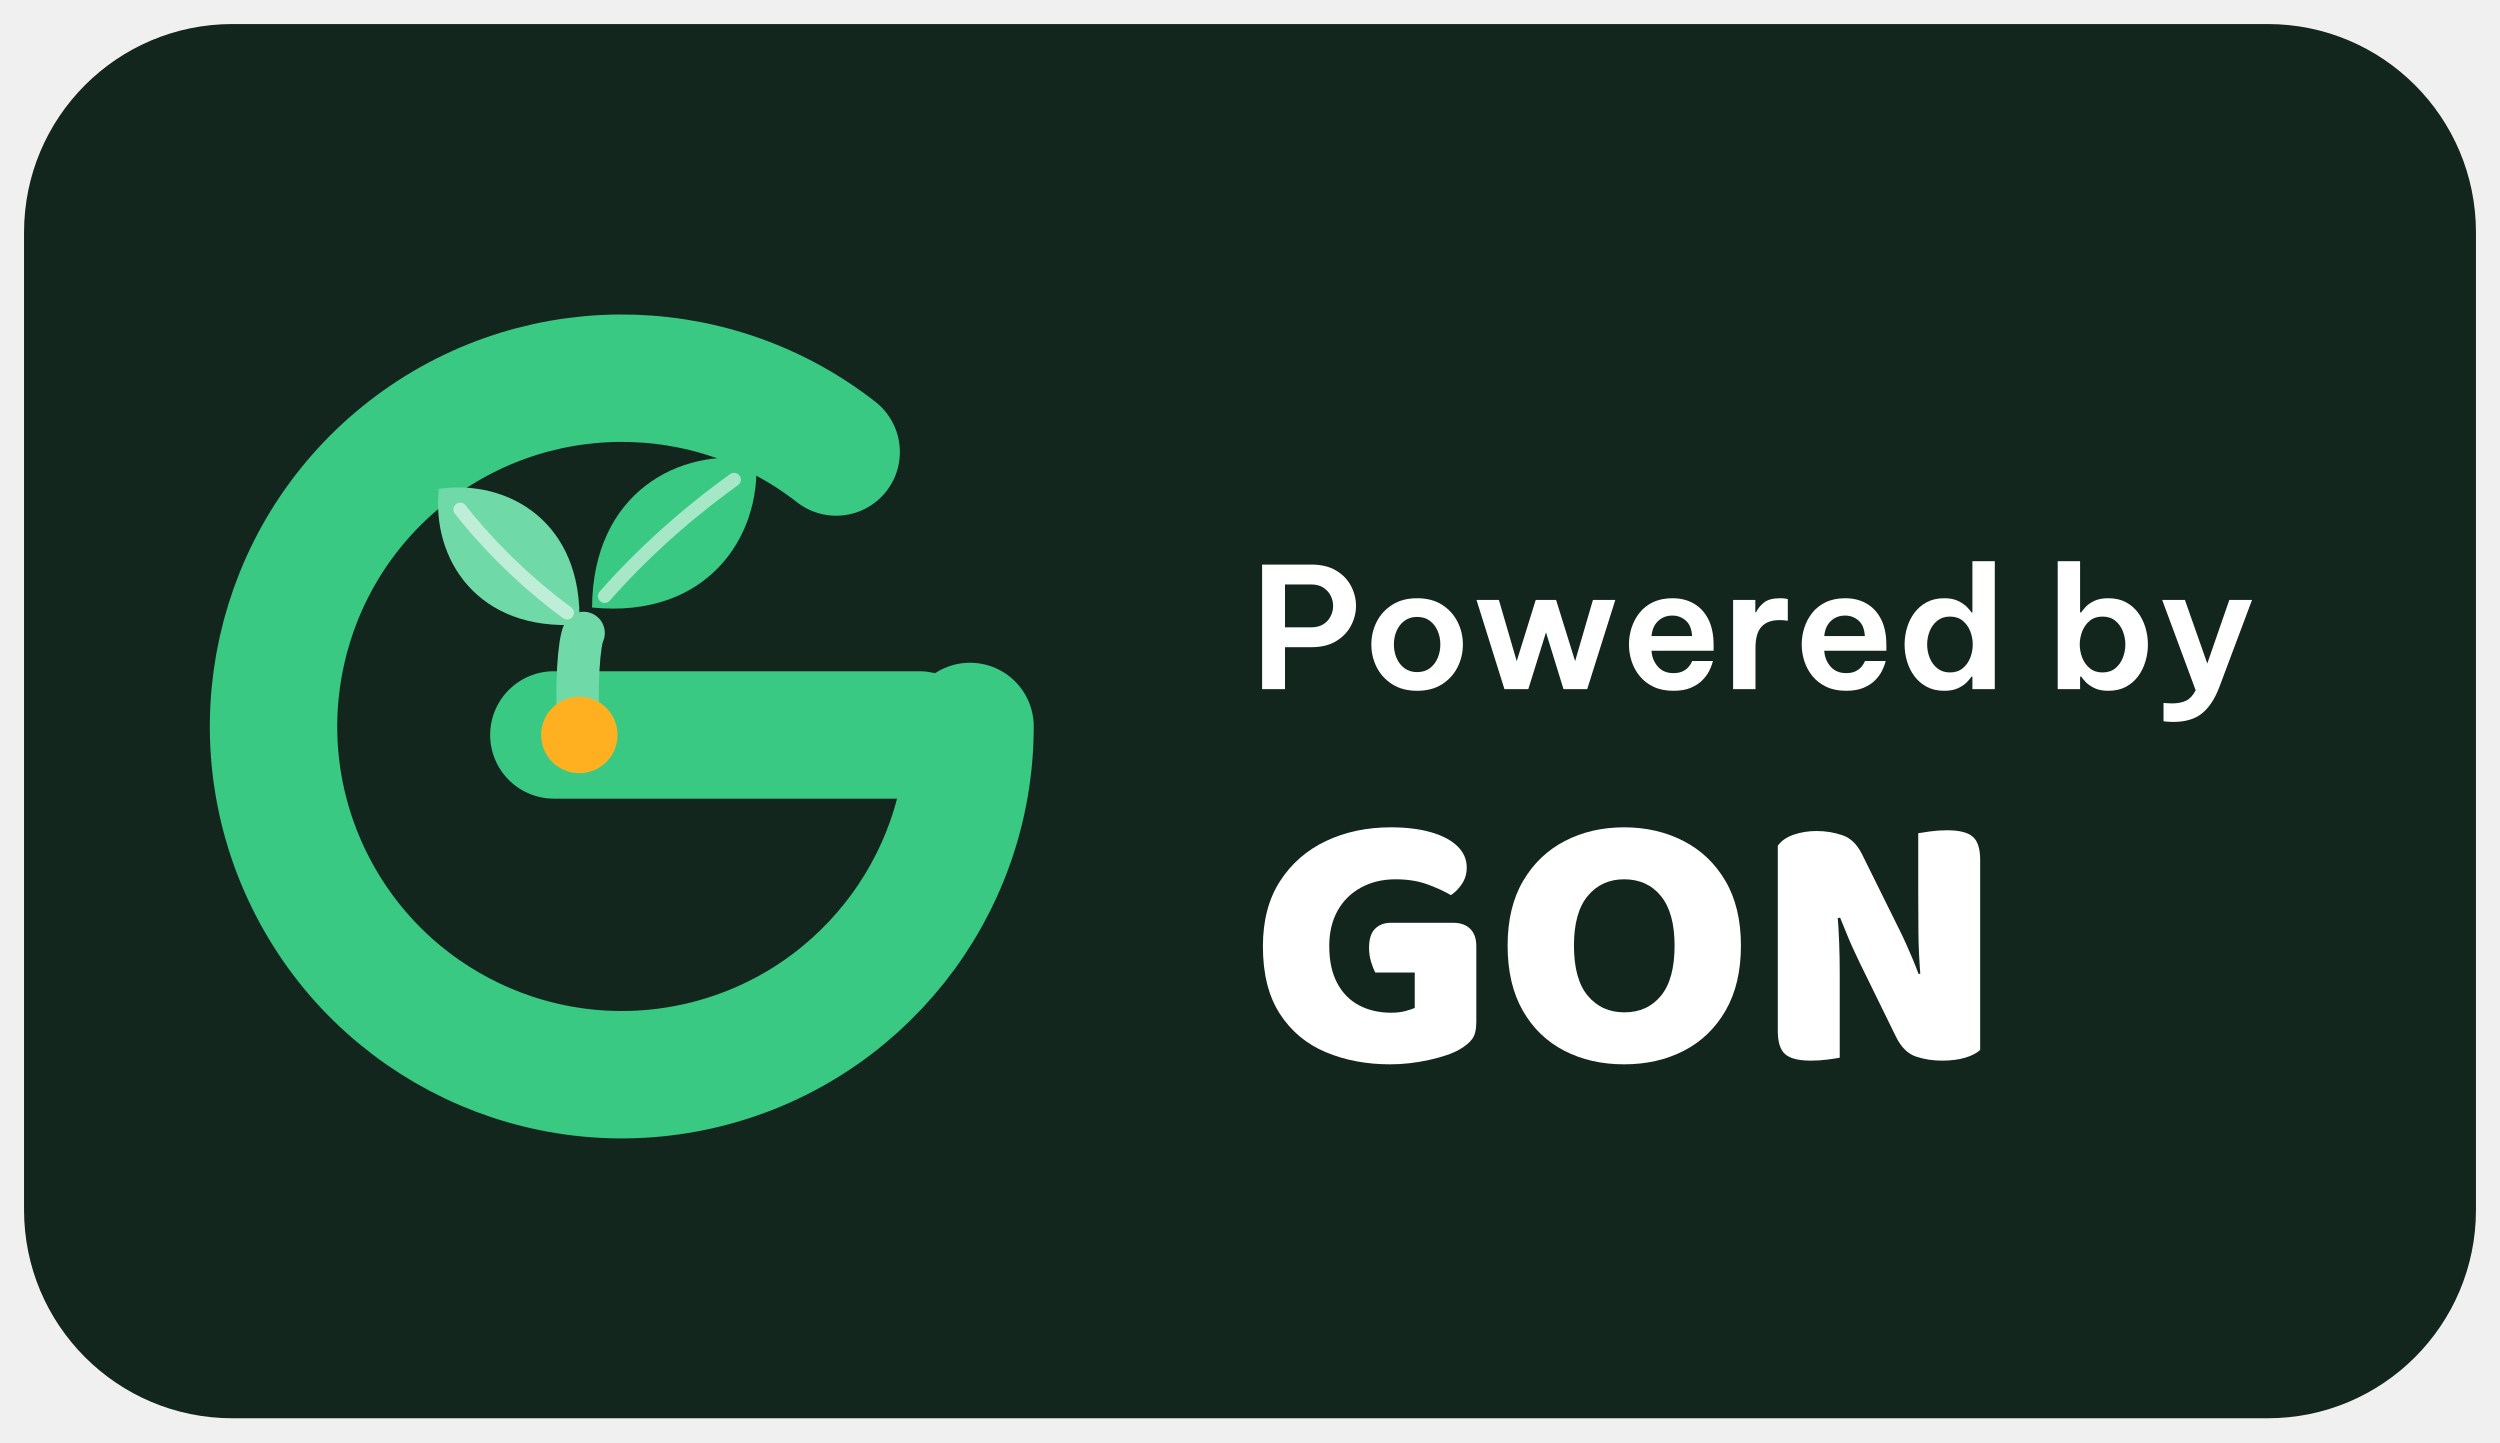
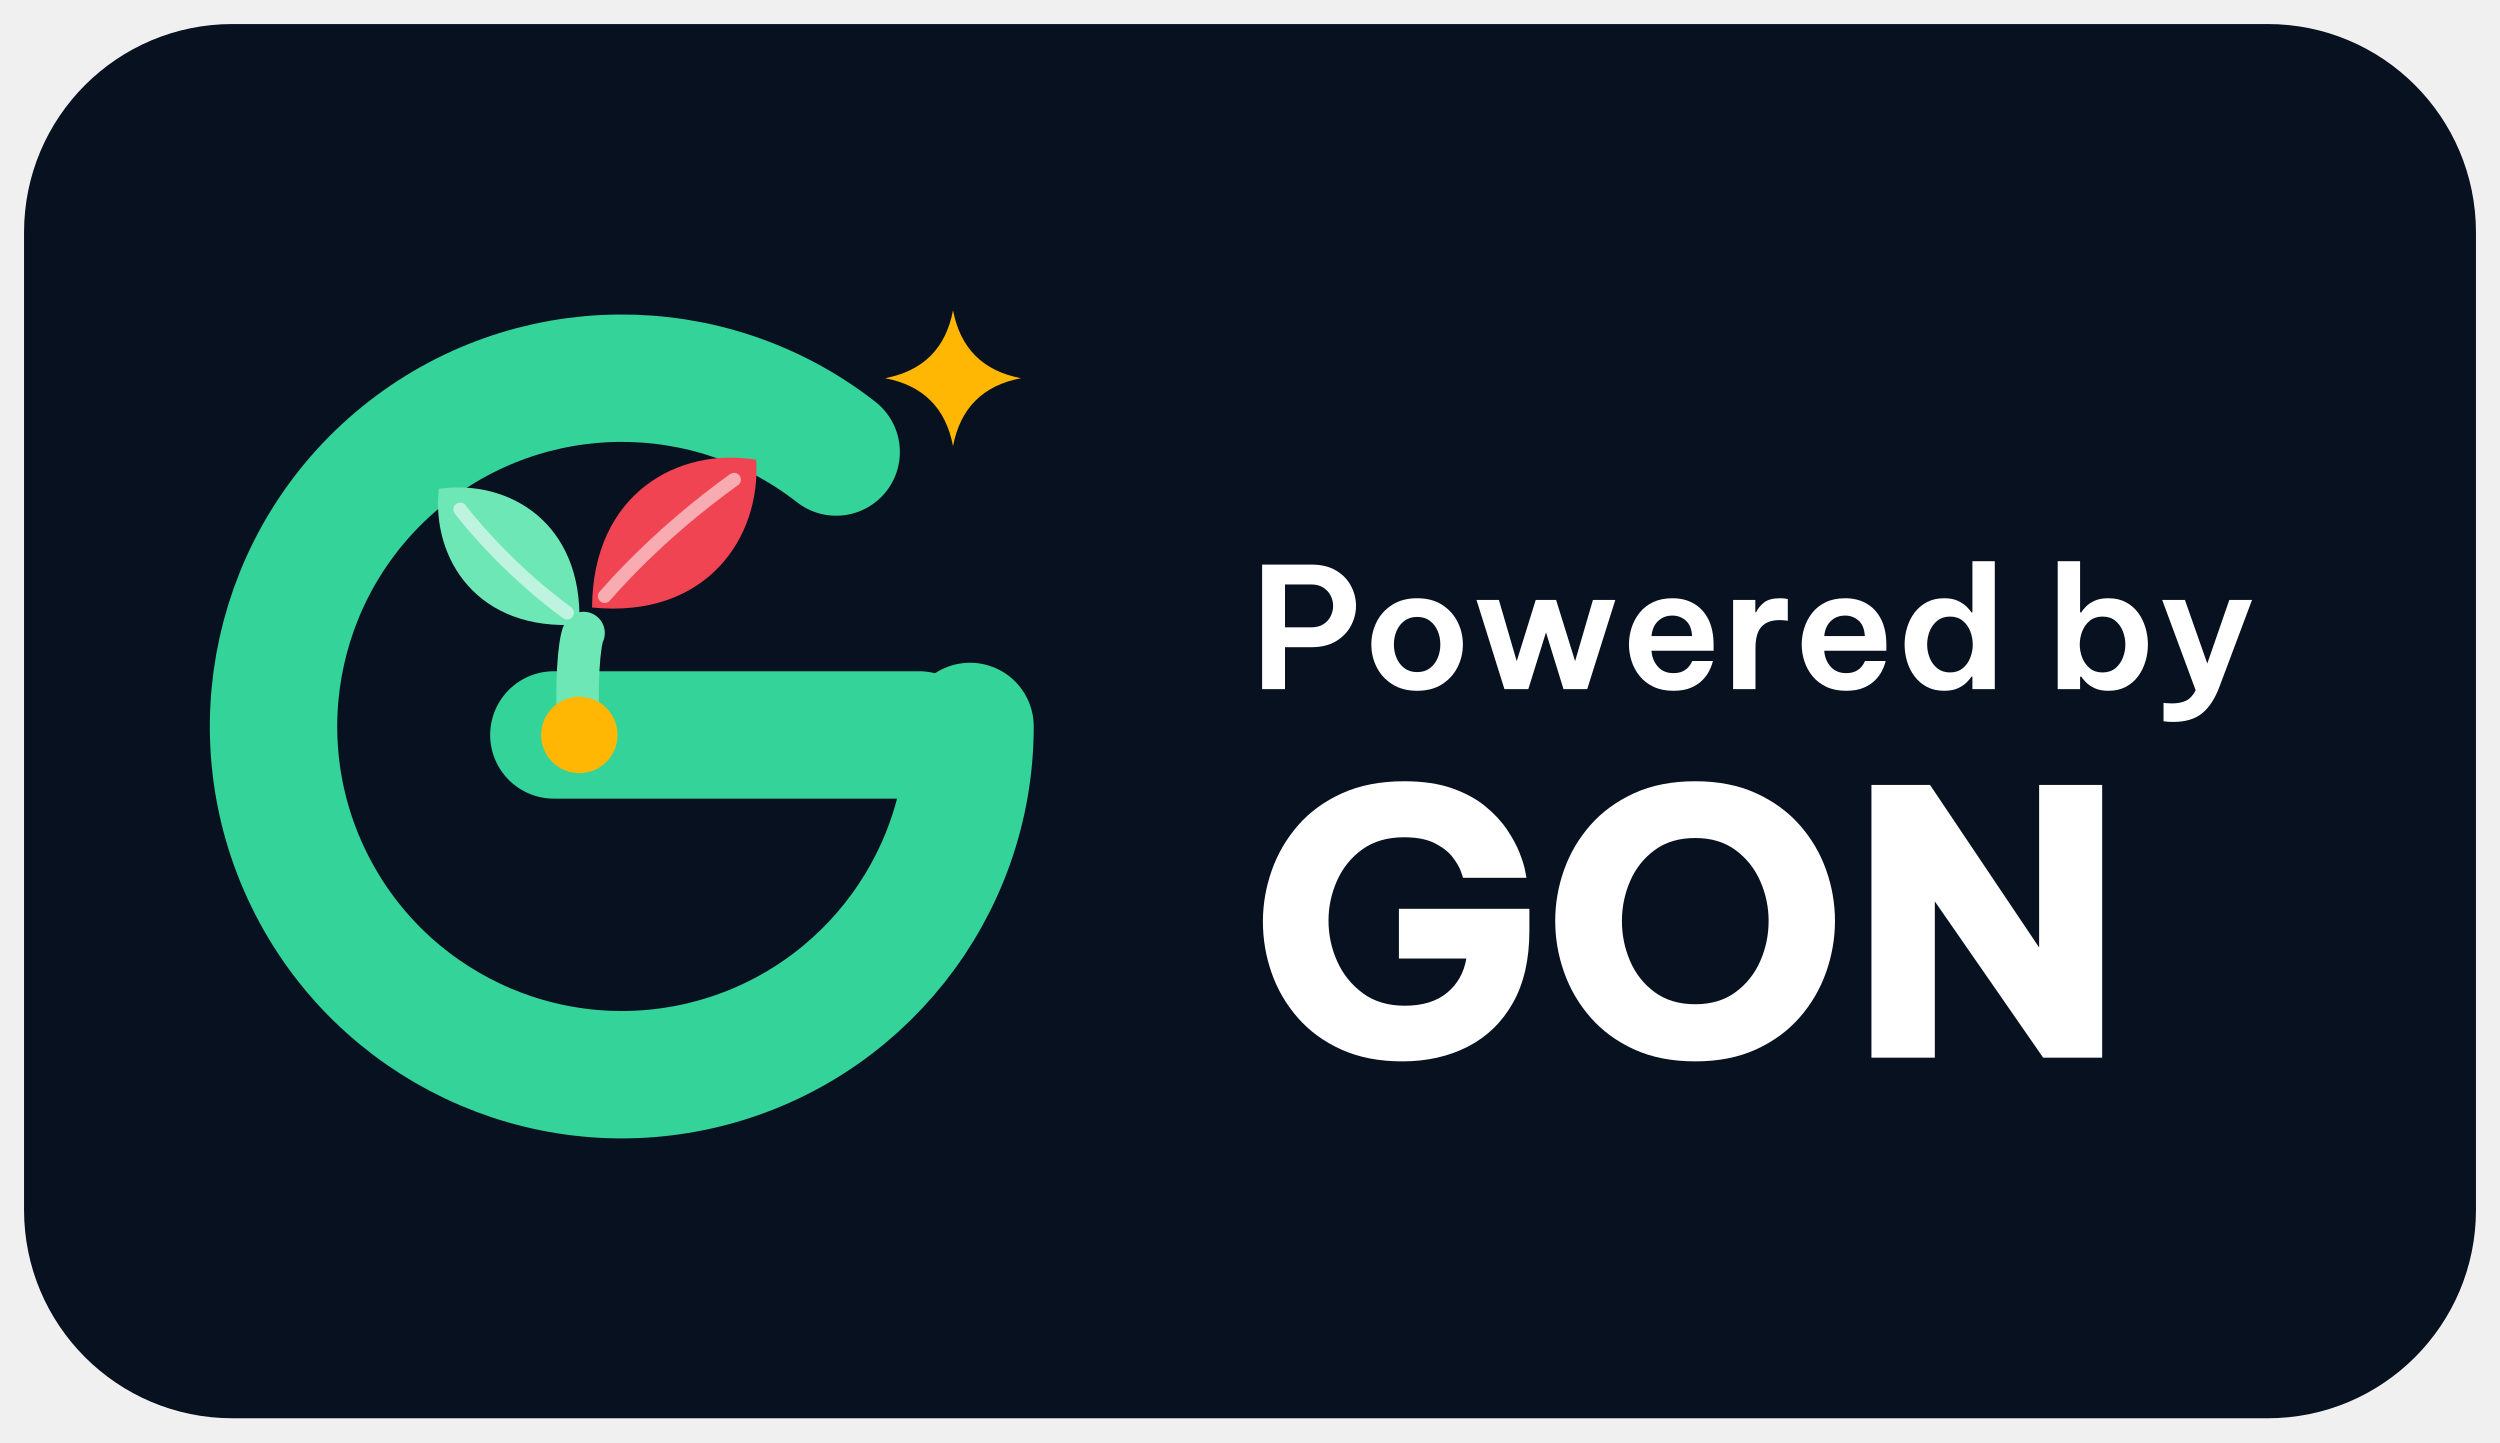
<svg xmlns="http://www.w3.org/2000/svg" viewBox="0 0 312 180" width="312" height="180" role="img" aria-labelledby="t">
-   <rect x="3" y="3" width="306" height="174" rx="26" fill="#12261E" />
+   <rect x="3" y="3" width="306" height="174" rx="26" fill="#07111F" />
  <g transform="translate(14,26) scale(0.53)">
-     <path d="M 170.48 57.38 A 82 82 0 1 0 202.00 122.00" fill="none" stroke="#3AC982" stroke-width="30" stroke-linecap="round" />
-     <path d="M 104 124 L 190 124" stroke="#3AC982" stroke-width="30" stroke-linecap="round" />
-     <path d="M 110 126 C 109 112 110 102 111 100" fill="none" stroke="#6FD9A7" stroke-width="10" stroke-linecap="round" />
+     <path d="M 170.48 57.38 A 82 82 0 1 0 202.00 122.00" fill="none" stroke="#34D399" stroke-width="30" stroke-linecap="round" />
+     <path d="M 104 124 L 190 124" stroke="#34D399" stroke-width="30" stroke-linecap="round" />
+     <path d="M 110 126 C 109 112 110 102 111 100" fill="none" stroke="#6EE7B7" stroke-width="10" stroke-linecap="round" />
    <g transform="translate(110.0,98.0) rotate(-46)">
-       <path d="M 0 0 C -18.0 -16.1 -13.0 -35.9 0 -46.0 C 13.0 -35.9 18.0 -16.1 0 0 Z" fill="#6FD9A7" />
+       <path d="M 0 0 C -18.0 -16.1 -13.0 -35.9 0 -46.0 C 13.0 -35.9 18.0 -16.1 0 0 Z" fill="#6EE7B7" />
      <path d="M 0 -4 C -2 -18.4 -1 -32.2 0 -39.0" fill="none" stroke="#FFFFFF" stroke-opacity="0.55" stroke-width="3.2" stroke-linecap="round" />
    </g>
    <g transform="translate(113.0,94.0) rotate(48)">
-       <path d="M 0 0 C -20.0 -18.2 -14.4 -40.6 0 -52.0 C 14.4 -40.6 20.0 -18.2 0 0 Z" fill="#3AC982" />
+       <path d="M 0 0 C -20.0 -18.2 -14.4 -40.6 0 -52.0 C 14.4 -40.6 20.0 -18.2 0 0 Z" fill="#F04452" />
      <path d="M 0 -4 C -2 -20.8 -1 -36.4 0 -45.0" fill="none" stroke="#FFFFFF" stroke-opacity="0.55" stroke-width="3.2" stroke-linecap="round" />
    </g>
-     <circle cx="110" cy="124" r="9" fill="#FFB020" />
+     <circle cx="110" cy="124" r="9" fill="#FFB703" />
+     <path d="M 198 24 Q 200.56 37.44 214 40 Q 200.56 42.56 198 56 Q 195.44 42.56 182 40 Q 195.44 37.44 198 24 Z" fill="#FFB703" />
  </g>
  <g fill="#FFFFFF">
    <path transform="translate(156.00,86.00) scale(0.021,-0.021)" d="M72 0V740H364Q453 740 512.0 704.5Q571 669 600.5 612.5Q630 556 630 495Q630 434 600.5 377.5Q571 321 512.0 285.0Q453 249 364 249H208V0ZM363 622H208V367H363Q407 367 436.0 385.5Q465 404 479.5 433.5Q494 463 494 494Q494 526 479.5 555.0Q465 584 436.0 603.0Q407 622 363 622Z" />
    <path transform="translate(170.01,86.00) scale(0.021,-0.021)" d="M326 -10Q239 -10 178.0 29.0Q117 68 85.5 130.5Q54 193 54 265Q54 337 85.5 399.5Q117 462 178.0 501.0Q239 540 326 540Q414 540 474.5 501.0Q535 462 566.5 399.5Q598 337 598 265Q598 193 566.5 130.5Q535 68 474.5 29.0Q414 -10 326 -10ZM326 101Q371 101 401.5 124.0Q432 147 448.0 184.5Q464 222 464 265Q464 309 448.0 346.0Q432 383 401.5 406.0Q371 429 326 429Q282 429 251.0 406.0Q220 383 204.0 346.0Q188 309 188 265Q188 222 204.0 184.5Q220 147 251.0 124.0Q282 101 326 101Z" />
    <path transform="translate(183.70,86.00) scale(0.021,-0.021)" d="M193 0 27 530H160L266 166L379 530H500L613 166L719 530H852L685 0H544L440 337L335 0Z" />
    <path transform="translate(202.16,86.00) scale(0.021,-0.021)" d="M318 -10Q250 -10 200.5 13.5Q151 37 118.5 76.5Q86 116 70.0 165.0Q54 214 54 265Q54 316 69.5 364.5Q85 413 116.5 453.0Q148 493 197.0 516.5Q246 540 313 540Q385 540 440.0 508.0Q495 476 526.0 414.5Q557 353 557 262V228H188Q191 174 225.0 134.5Q259 95 318 95Q352 95 374.0 106.0Q396 117 408.0 131.5Q420 146 425.0 156.5Q430 167 430 167H553Q553 167 548.0 149.5Q543 132 529.5 105.5Q516 79 490.0 52.5Q464 26 422.0 8.0Q380 -10 318 -10ZM188 315H429Q426 377 392.0 407.0Q358 437 312 437Q261 437 227.0 404.5Q193 372 188 315Z" />
    <path transform="translate(214.99,86.00) scale(0.021,-0.021)" d="M62 0V530H194V457H199Q213 488 245.0 514.0Q277 540 341 540Q361 540 374.0 537.5Q387 535 387 535V406Q387 406 372.5 408.0Q358 410 337 410Q267 410 231.0 371.0Q195 332 195 245V0Z" />
    <path transform="translate(223.72,86.00) scale(0.021,-0.021)" d="M318 -10Q250 -10 200.5 13.5Q151 37 118.5 76.5Q86 116 70.0 165.0Q54 214 54 265Q54 316 69.5 364.5Q85 413 116.5 453.0Q148 493 197.0 516.5Q246 540 313 540Q385 540 440.0 508.0Q495 476 526.0 414.5Q557 353 557 262V228H188Q191 174 225.0 134.5Q259 95 318 95Q352 95 374.0 106.0Q396 117 408.0 131.5Q420 146 425.0 156.5Q430 167 430 167H553Q553 167 548.0 149.5Q543 132 529.5 105.5Q516 79 490.0 52.5Q464 26 422.0 8.0Q380 -10 318 -10ZM188 315H429Q426 377 392.0 407.0Q358 437 312 437Q261 437 227.0 404.5Q193 372 188 315Z" />
    <path transform="translate(236.56,86.00) scale(0.021,-0.021)" d="M289 -10Q230 -10 186.0 13.5Q142 37 112.5 76.5Q83 116 68.5 165.0Q54 214 54 265Q54 316 68.5 365.0Q83 414 112.5 453.5Q142 493 186.0 516.5Q230 540 289 540Q340 540 373.0 523.5Q406 507 425.0 487.5Q444 468 451 456H457V760H590V0H457V74H451Q444 62 425.0 42.0Q406 22 373.0 6.0Q340 -10 289 -10ZM324 99Q369 99 399.0 123.5Q429 148 444.0 186.0Q459 224 459 265Q459 306 444.0 344.0Q429 382 399.0 406.5Q369 431 324 431Q279 431 248.5 406.5Q218 382 203.0 344.0Q188 306 188 265Q188 224 203.0 186.0Q218 148 248.5 123.5Q279 99 324 99Z" />
    <path transform="translate(255.29,86.00) scale(0.021,-0.021)" d="M373 -10Q322 -10 289.0 6.5Q256 23 237.5 43.0Q219 63 212 74H205V0H72V760H205V456H212Q219 468 237.5 488.0Q256 508 289.0 524.0Q322 540 373 540Q433 540 477.0 516.5Q521 493 550.0 453.5Q579 414 593.5 365.0Q608 316 608 265Q608 214 593.5 165.0Q579 116 550.0 76.5Q521 37 477.0 13.5Q433 -10 373 -10ZM338 99Q384 99 414.0 123.5Q444 148 459.0 186.0Q474 224 474 265Q474 306 459.0 344.0Q444 382 414.0 406.5Q384 431 338 431Q293 431 263.0 406.5Q233 382 218.0 344.0Q203 306 203 265Q203 224 218.0 186.0Q233 148 263.0 123.5Q293 99 338 99Z" />
    <path transform="translate(269.19,86.00) scale(0.021,-0.021)" d="M98 -195Q72 -195 55.5 -193.0Q39 -191 39 -191V-82Q39 -82 54.0 -83.5Q69 -85 89 -85Q140 -85 173.5 -68.5Q207 -52 230 -7L31 530H166L299 152L430 530H565L371 13Q331 -93 268.0 -144.0Q205 -195 98 -195Z" />
  </g>
  <g fill="#FFFFFF">
-     <path transform="translate(156.00,132.00) scale(0.046,-0.046)" d="M614 303V97Q614 66 603.0 51.0Q592 36 568 22Q540 6 486.5 -6.0Q433 -18 380 -18Q284 -18 205.5 15.0Q127 48 81.0 119.0Q35 190 35 302Q35 407 81.5 479.0Q128 551 206.5 588.0Q285 625 382 625Q445 625 491.5 611.5Q538 598 563.0 573.5Q588 549 588 516Q588 491 575.0 471.5Q562 452 545 441Q520 456 482.0 470.0Q444 484 395 484Q342 484 301.0 461.5Q260 439 237.5 398.5Q215 358 215 303Q215 243 236.5 202.5Q258 162 296.0 142.0Q334 122 383 122Q405 122 421.5 126.5Q438 131 447 135V231H340Q334 242 328.5 260.0Q323 278 323 298Q323 334 339.5 350.0Q356 366 382 366H551Q581 366 597.5 349.5Q614 333 614 303Z" />
-     <path transform="translate(186.54,132.00) scale(0.046,-0.046)" d="M668 304Q668 200 626.5 128.0Q585 56 513.5 19.0Q442 -18 351 -18Q260 -18 188.5 19.0Q117 56 76.0 128.0Q35 200 35 304Q35 408 77.0 479.5Q119 551 190.5 588.0Q262 625 351 625Q440 625 512.0 588.0Q584 551 626.0 479.5Q668 408 668 304ZM488 304Q488 393 451.0 438.5Q414 484 351 484Q290 484 252.5 439.0Q215 394 215 304Q215 213 252.5 168.0Q290 123 352 123Q414 123 451.0 168.0Q488 213 488 304Z" />
-     <path transform="translate(218.88,132.00) scale(0.046,-0.046)" d="M65 400H226Q230 354 231.5 312.0Q233 270 233.0 232.5Q233 195 233 159V0Q223 -2 200.5 -5.0Q178 -8 155 -8Q105 -8 85.0 9.5Q65 27 65 72ZM614 210H453Q447 280 446.5 339.0Q446 398 446 451V609Q457 611 479.0 614.0Q501 617 524 617Q574 617 594.0 599.5Q614 582 614 537ZM614 264V21Q600 8 573.5 0.0Q547 -8 510 -8Q473 -8 440.0 3.0Q407 14 386 56L287 258Q277 279 268.5 297.5Q260 316 252.0 336.0Q244 356 234 380L65 343V575Q79 595 108.0 605.0Q137 615 170 615Q207 615 240.5 603.5Q274 592 294 551L394 349Q404 329 412.5 310.0Q421 291 429.5 271.0Q438 251 447 227Z" />
+     <path transform="translate(156.00,132.00) scale(0.046,-0.046)" d="M413 -10Q319 -10 248.0 22.0Q177 54 129.5 108.5Q82 163 58.5 230.5Q35 298 35 369Q35 440 59.0 508.0Q83 576 130.5 630.5Q178 685 250.0 717.5Q322 750 418 750Q494 750 548.0 731.0Q602 712 638.5 682.0Q675 652 697.5 618.5Q720 585 731.5 555.5Q743 526 746.5 507.0Q750 488 750 488H578Q578 488 572.5 504.5Q567 521 550.5 543.0Q534 565 502.0 581.5Q470 598 418 598Q350 598 304.5 565.0Q259 532 236.0 480.0Q213 428 213 372Q213 314 236.5 261.5Q260 209 306.0 175.0Q352 141 420 141Q492 141 534.5 176.0Q577 211 587 269H404V404H758V345Q758 228 713.5 149.0Q669 70 591.0 30.0Q513 -10 413 -10Z" />
+     <path transform="translate(192.48,132.00) scale(0.046,-0.046)" d="M415 -10Q320 -10 249.0 22.5Q178 55 130.5 109.5Q83 164 59.0 232.0Q35 300 35 371Q35 442 59.0 509.5Q83 577 130.5 631.0Q178 685 249.0 717.5Q320 750 415 750Q509 750 580.0 717.5Q651 685 698.5 631.0Q746 577 770.0 509.5Q794 442 794 371Q794 300 770.0 232.0Q746 164 698.5 109.5Q651 55 580.0 22.5Q509 -10 415 -10ZM415 145Q480 145 524.5 178.0Q569 211 591.5 262.5Q614 314 614 371Q614 427 591.5 478.5Q569 530 524.5 563.0Q480 596 415 596Q349 596 304.5 563.0Q260 530 238.0 478.5Q216 427 216 371Q216 314 238.0 262.5Q260 211 304.5 178.0Q349 145 415 145Z" />
+     <path transform="translate(230.61,132.00) scale(0.046,-0.046)" d="M64 0V740H223L519 299V740H690V0H530L236 424V0Z" />
  </g>
</svg>
